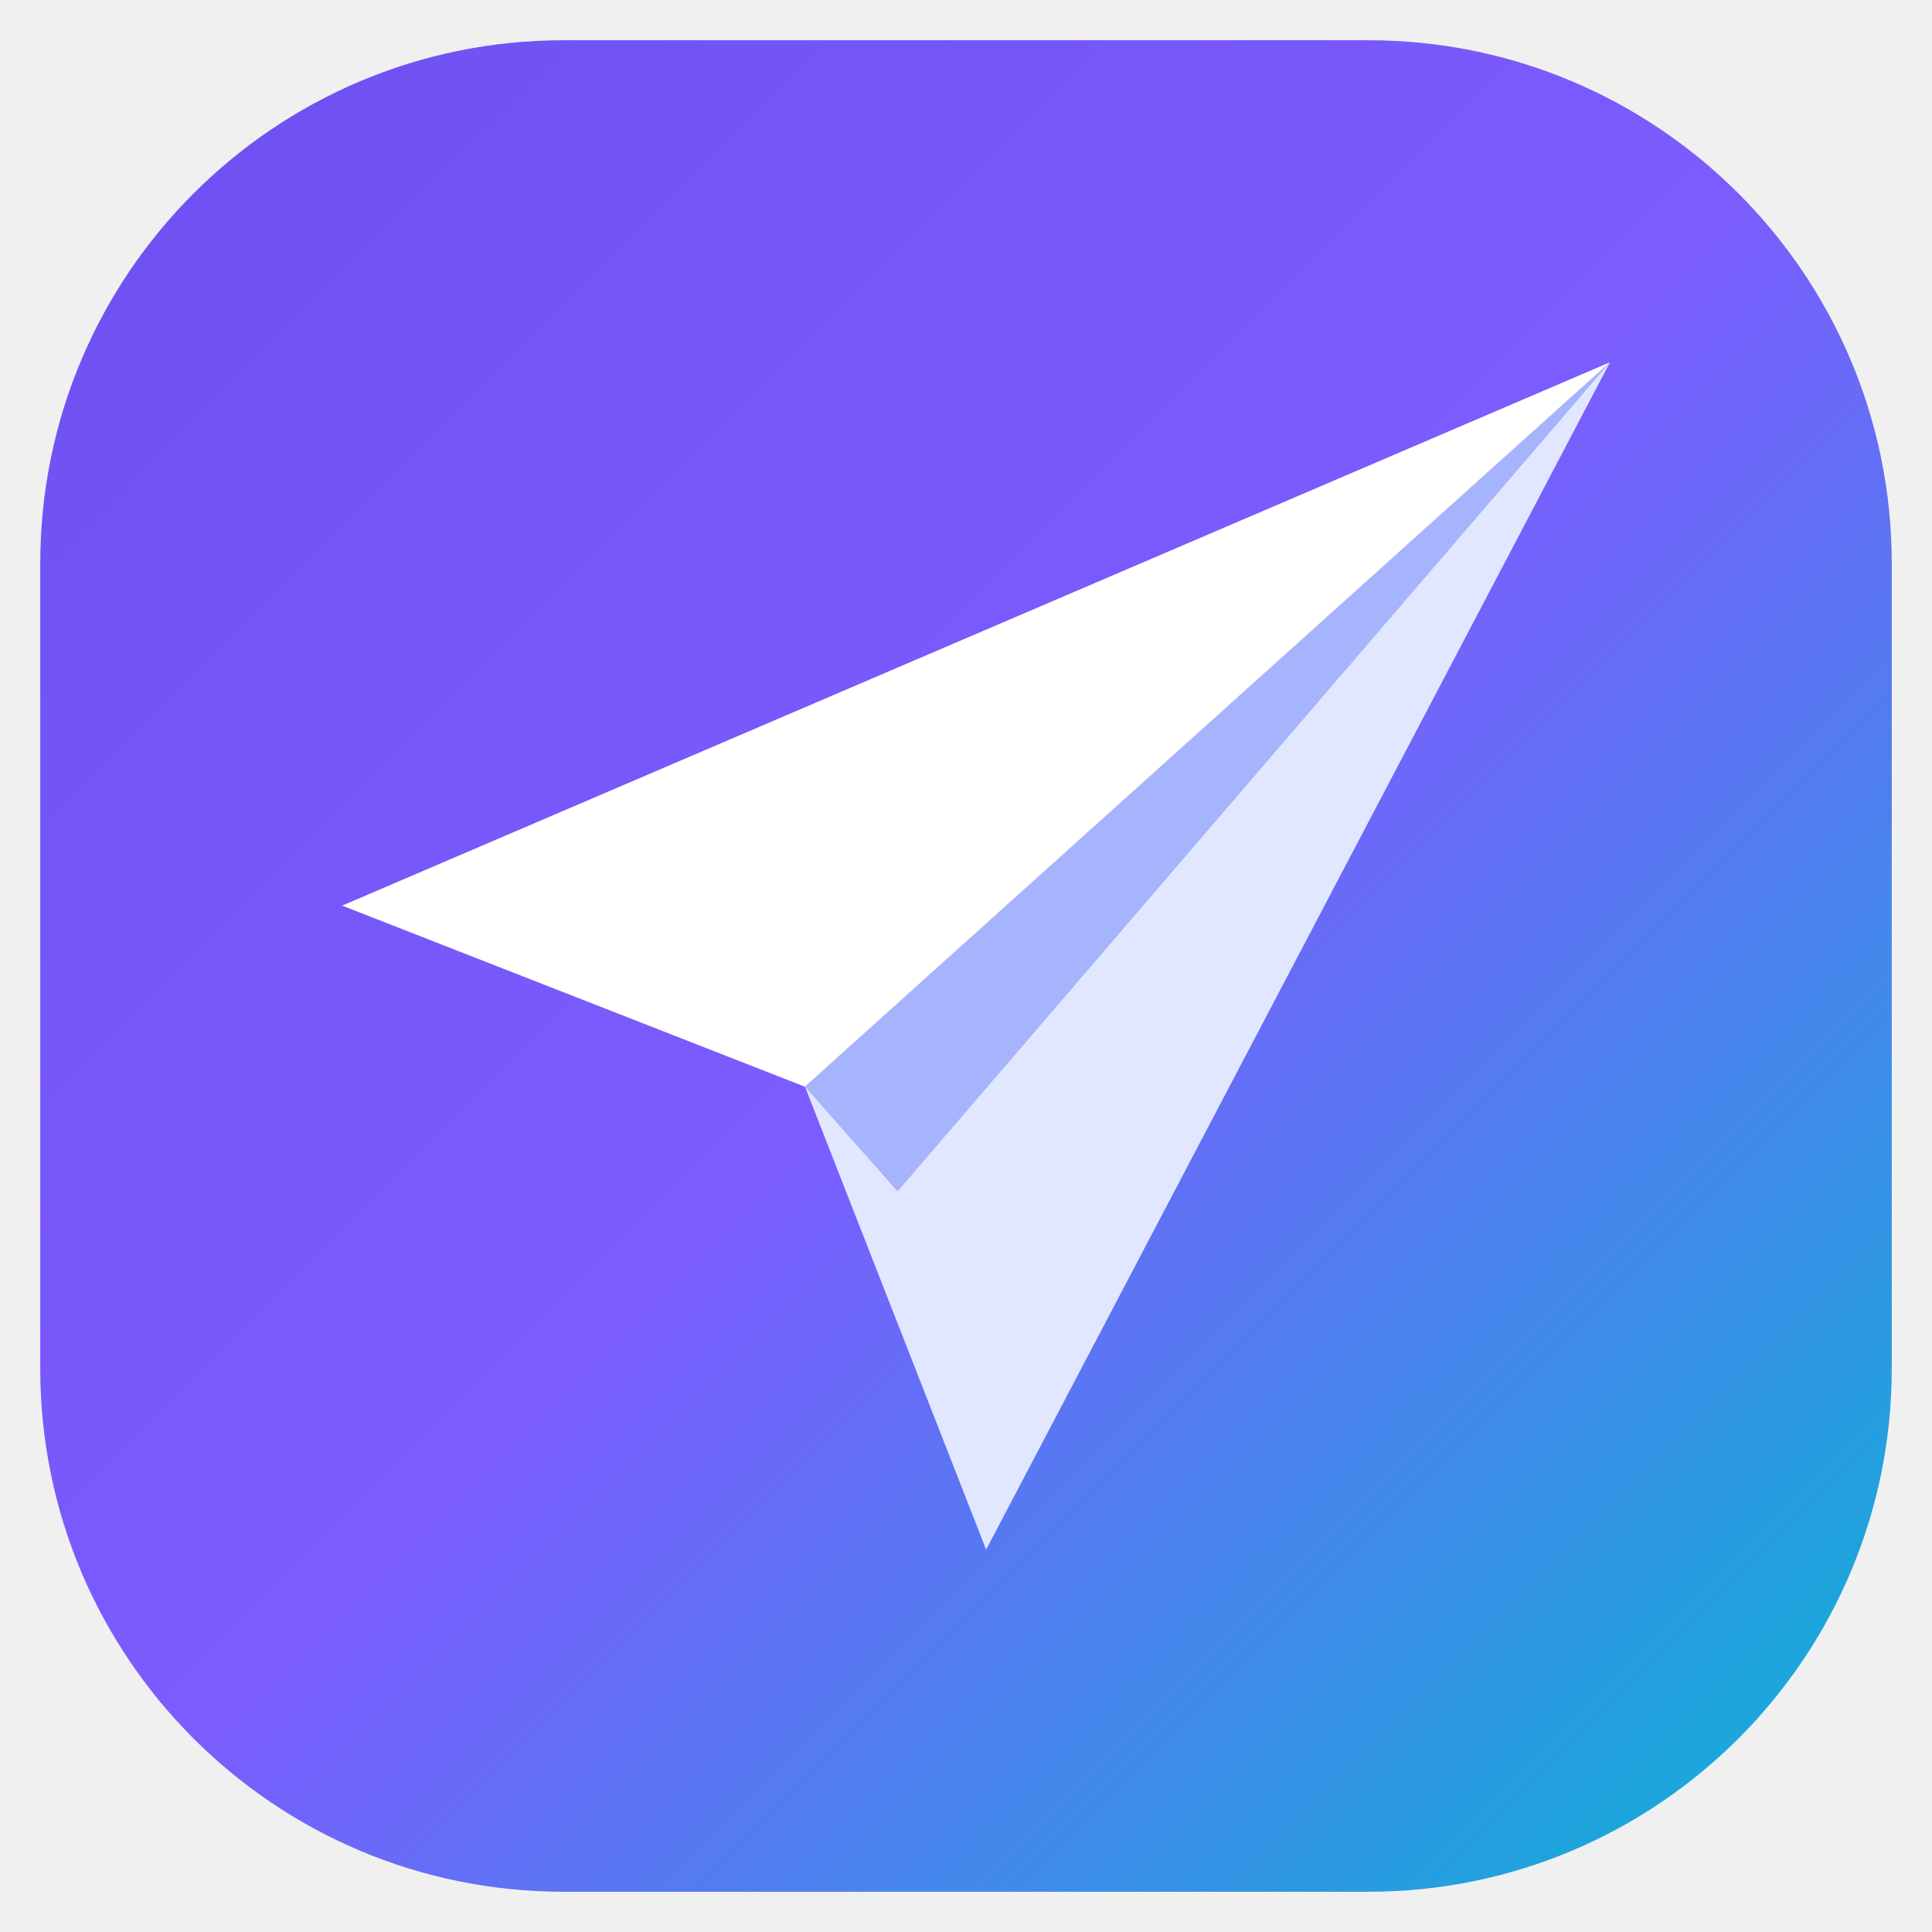
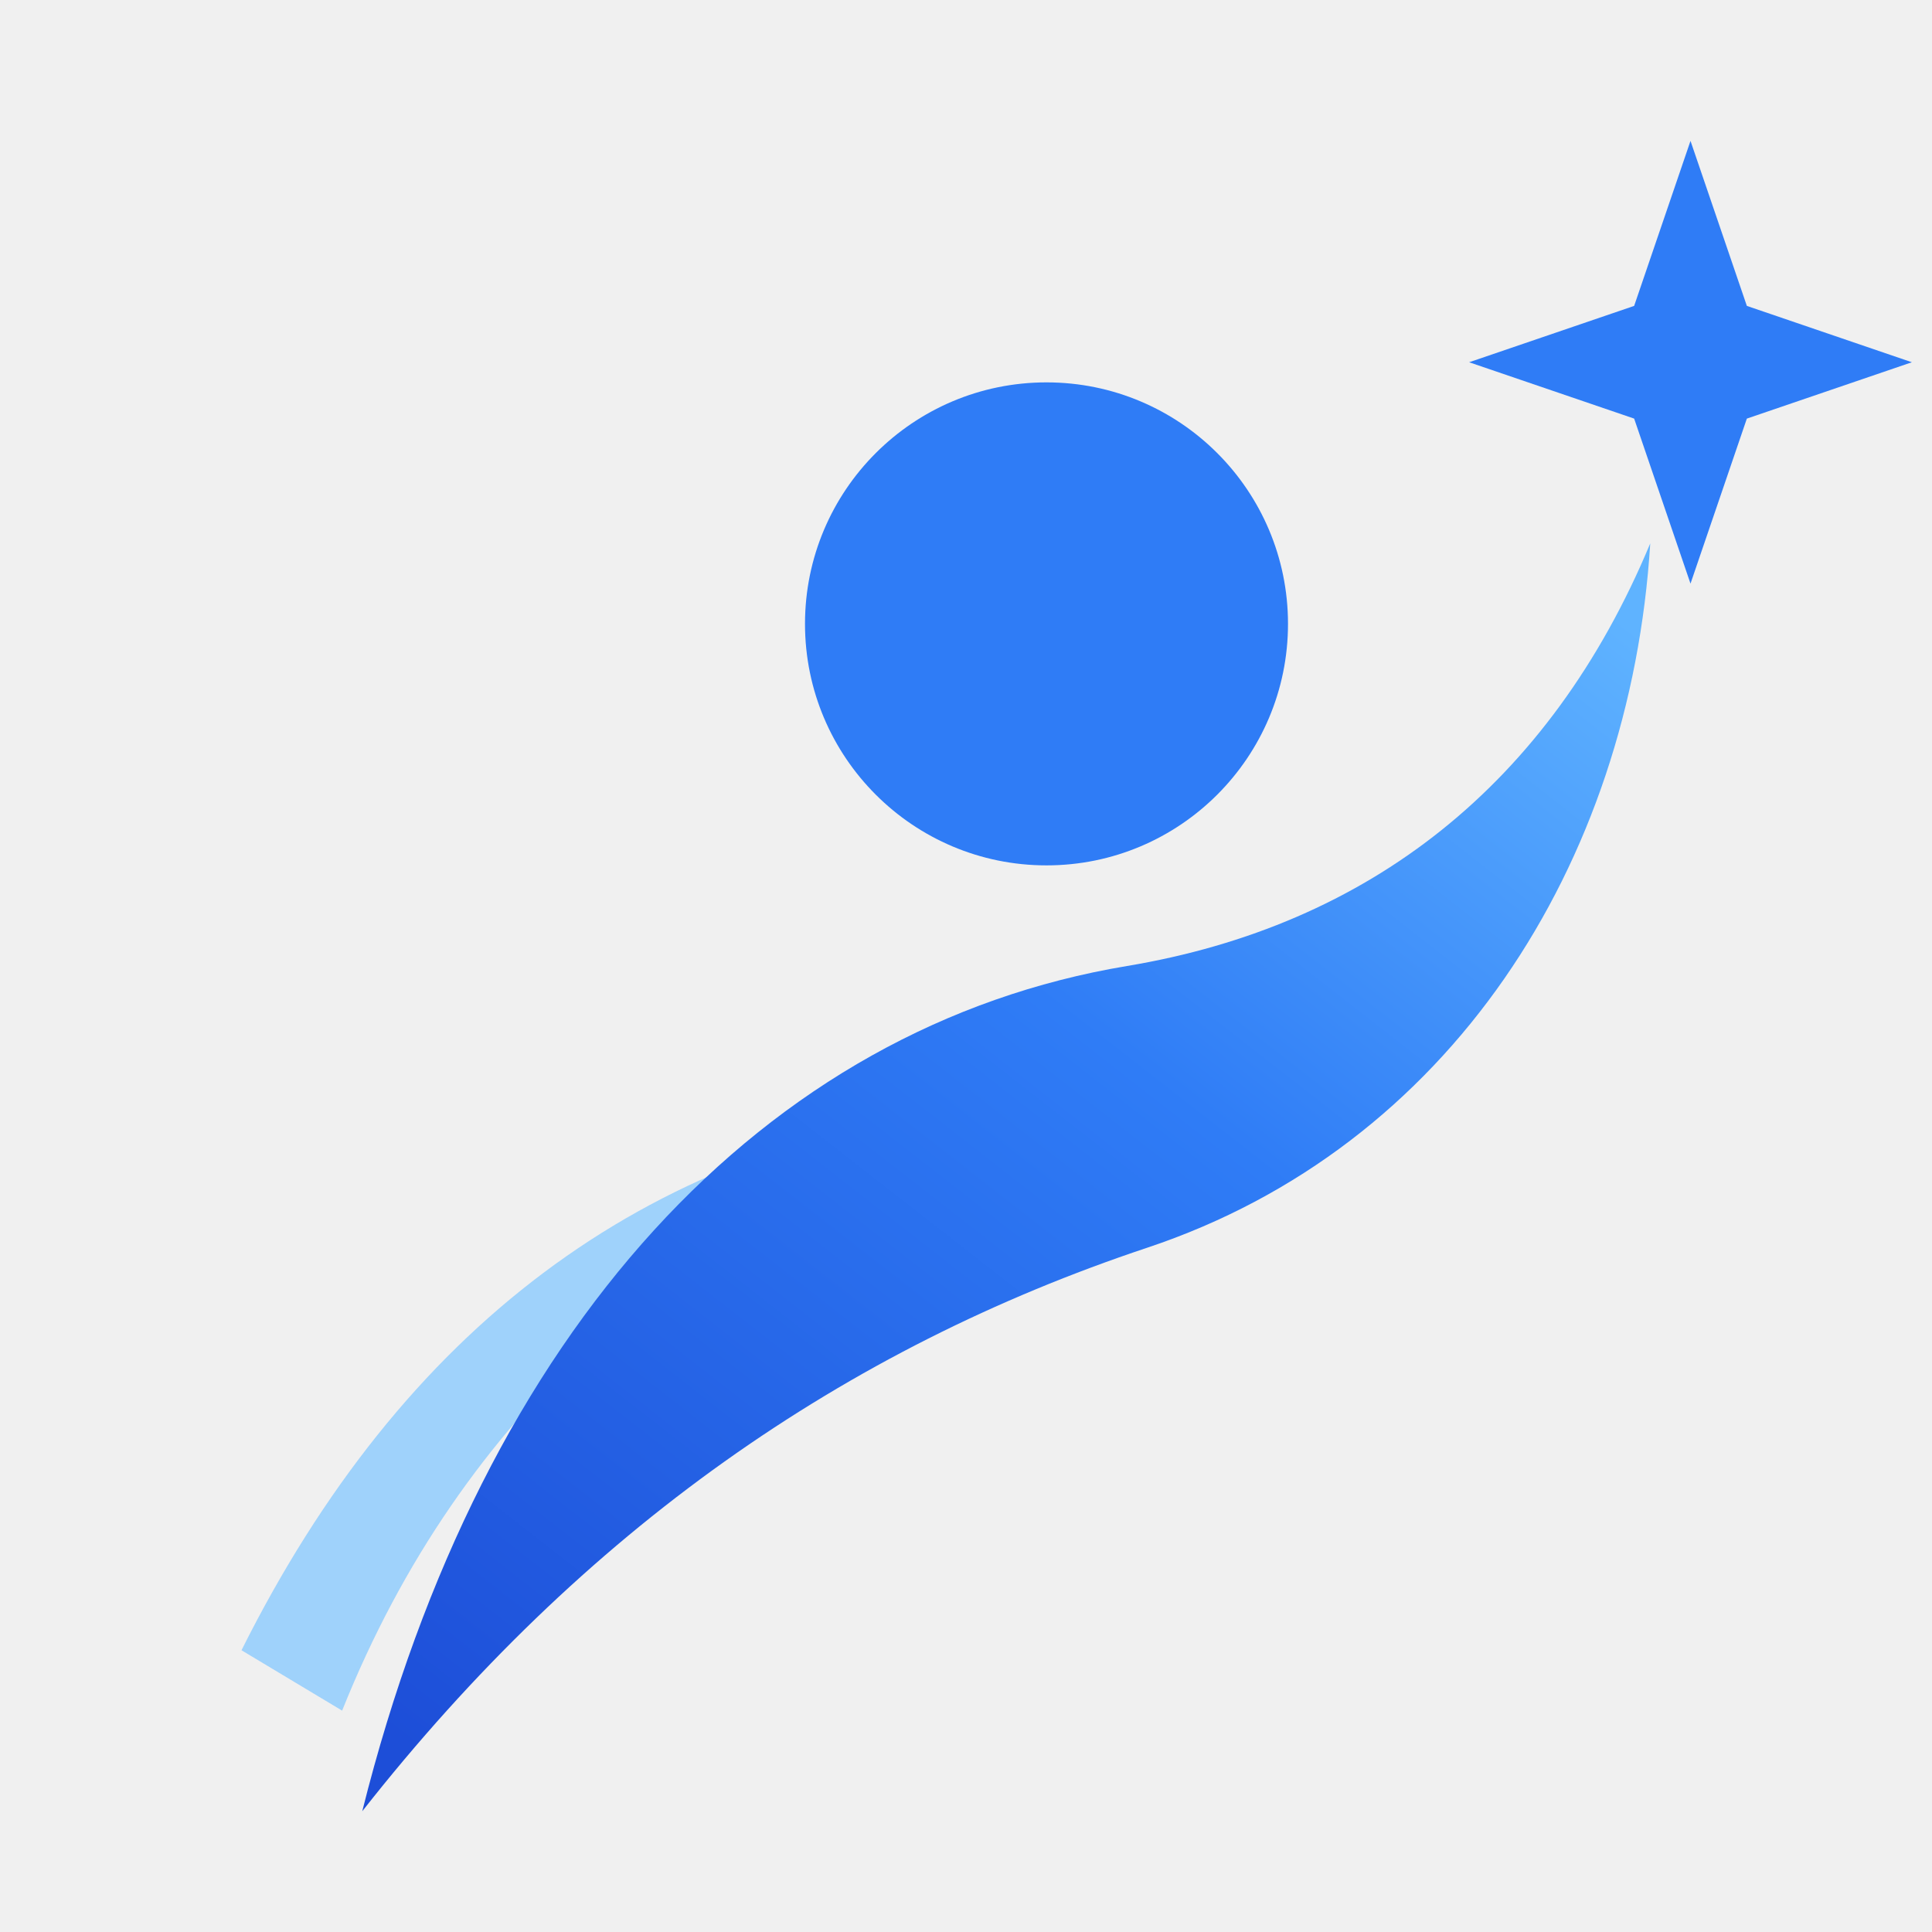
<svg xmlns="http://www.w3.org/2000/svg" viewBox="0 0 48 48">
  <defs>
-     <linearGradient id="t" x1="0" y1="0" x2="1" y2="1">
-       <stop offset="0" stop-color="#6d4ff0" />
-       <stop offset=".5" stop-color="#7c5cff" />
-       <stop offset="1" stop-color="#06b6d4" />
+     <linearGradient id="b" x1=".1" y1="1" x2=".9" y2="0">
+       <stop offset="0" stop-color="#1d4ed8" />
+       <stop offset=".6" stop-color="#2f7cf6" />
+       <stop offset="1" stop-color="#5fb3ff" />
    </linearGradient>
  </defs>
-   <rect x="1" y="1" width="46" height="46" rx="13" fill="url(#t)" />
-   <path d="M40 9L8.5 22.5 20 27z" fill="#fff" />
-   <path d="M40 9L20 27l4.5 11.5z" fill="#e0e7ff" />
-   <path d="M40 9L20 27l2.3 2.6z" fill="#a5b4fc" />
+   <path d="M6 41C10 33 16 28.5 24 27.5 17 30.5 11.5 35 8.5 42.5z" fill="#7cc4ff" opacity=".7" />
+   <path d="M9 45C12 33 19 25.5 28 24 34 23 38.5 19.5 41 13.5 40.5 21.5 36 28.5 28.5 31 21 33.5 14.5 38 9 45z" fill="url(#b)" />
+   <circle cx="26" cy="15.5" r="6" fill="#2f7cf6" />
+   <path d="M42 3.5l1.4 4.1 4.1 1.4-4.1 1.4-1.4 4.1-1.4-4.1-4.1-1.4 4.1-1.4z" fill="#2f7cf6" />
</svg>
